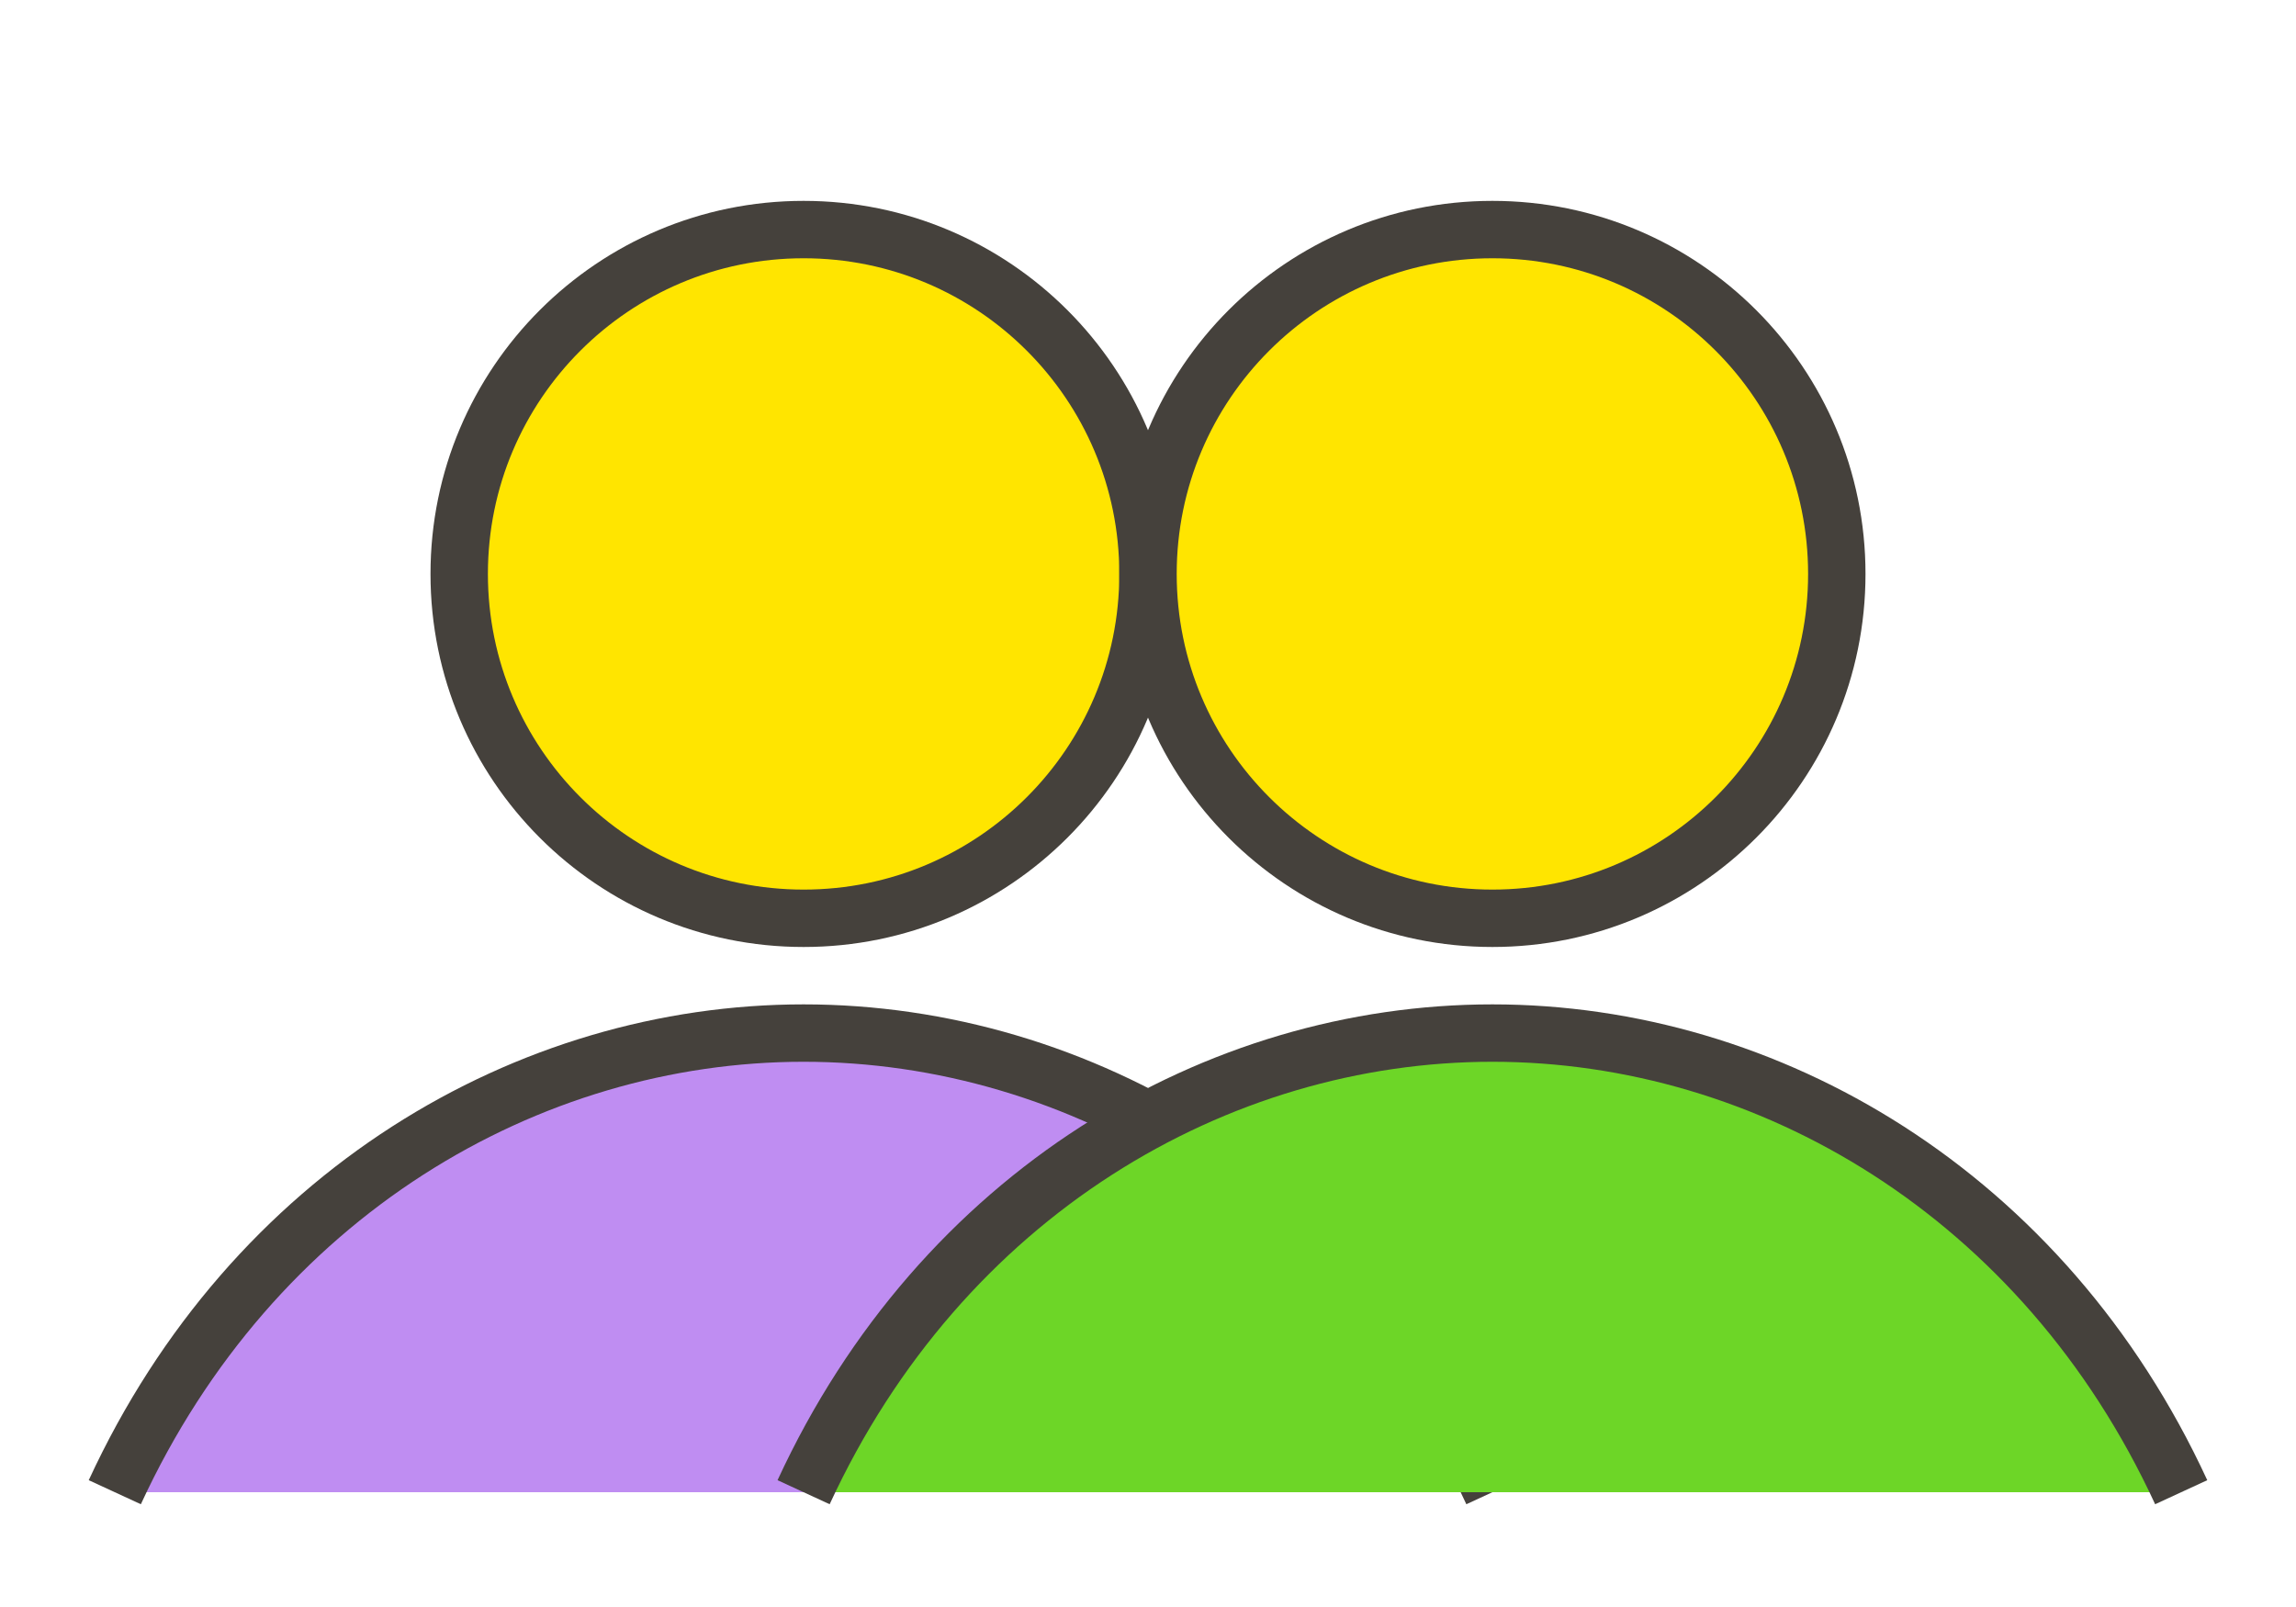
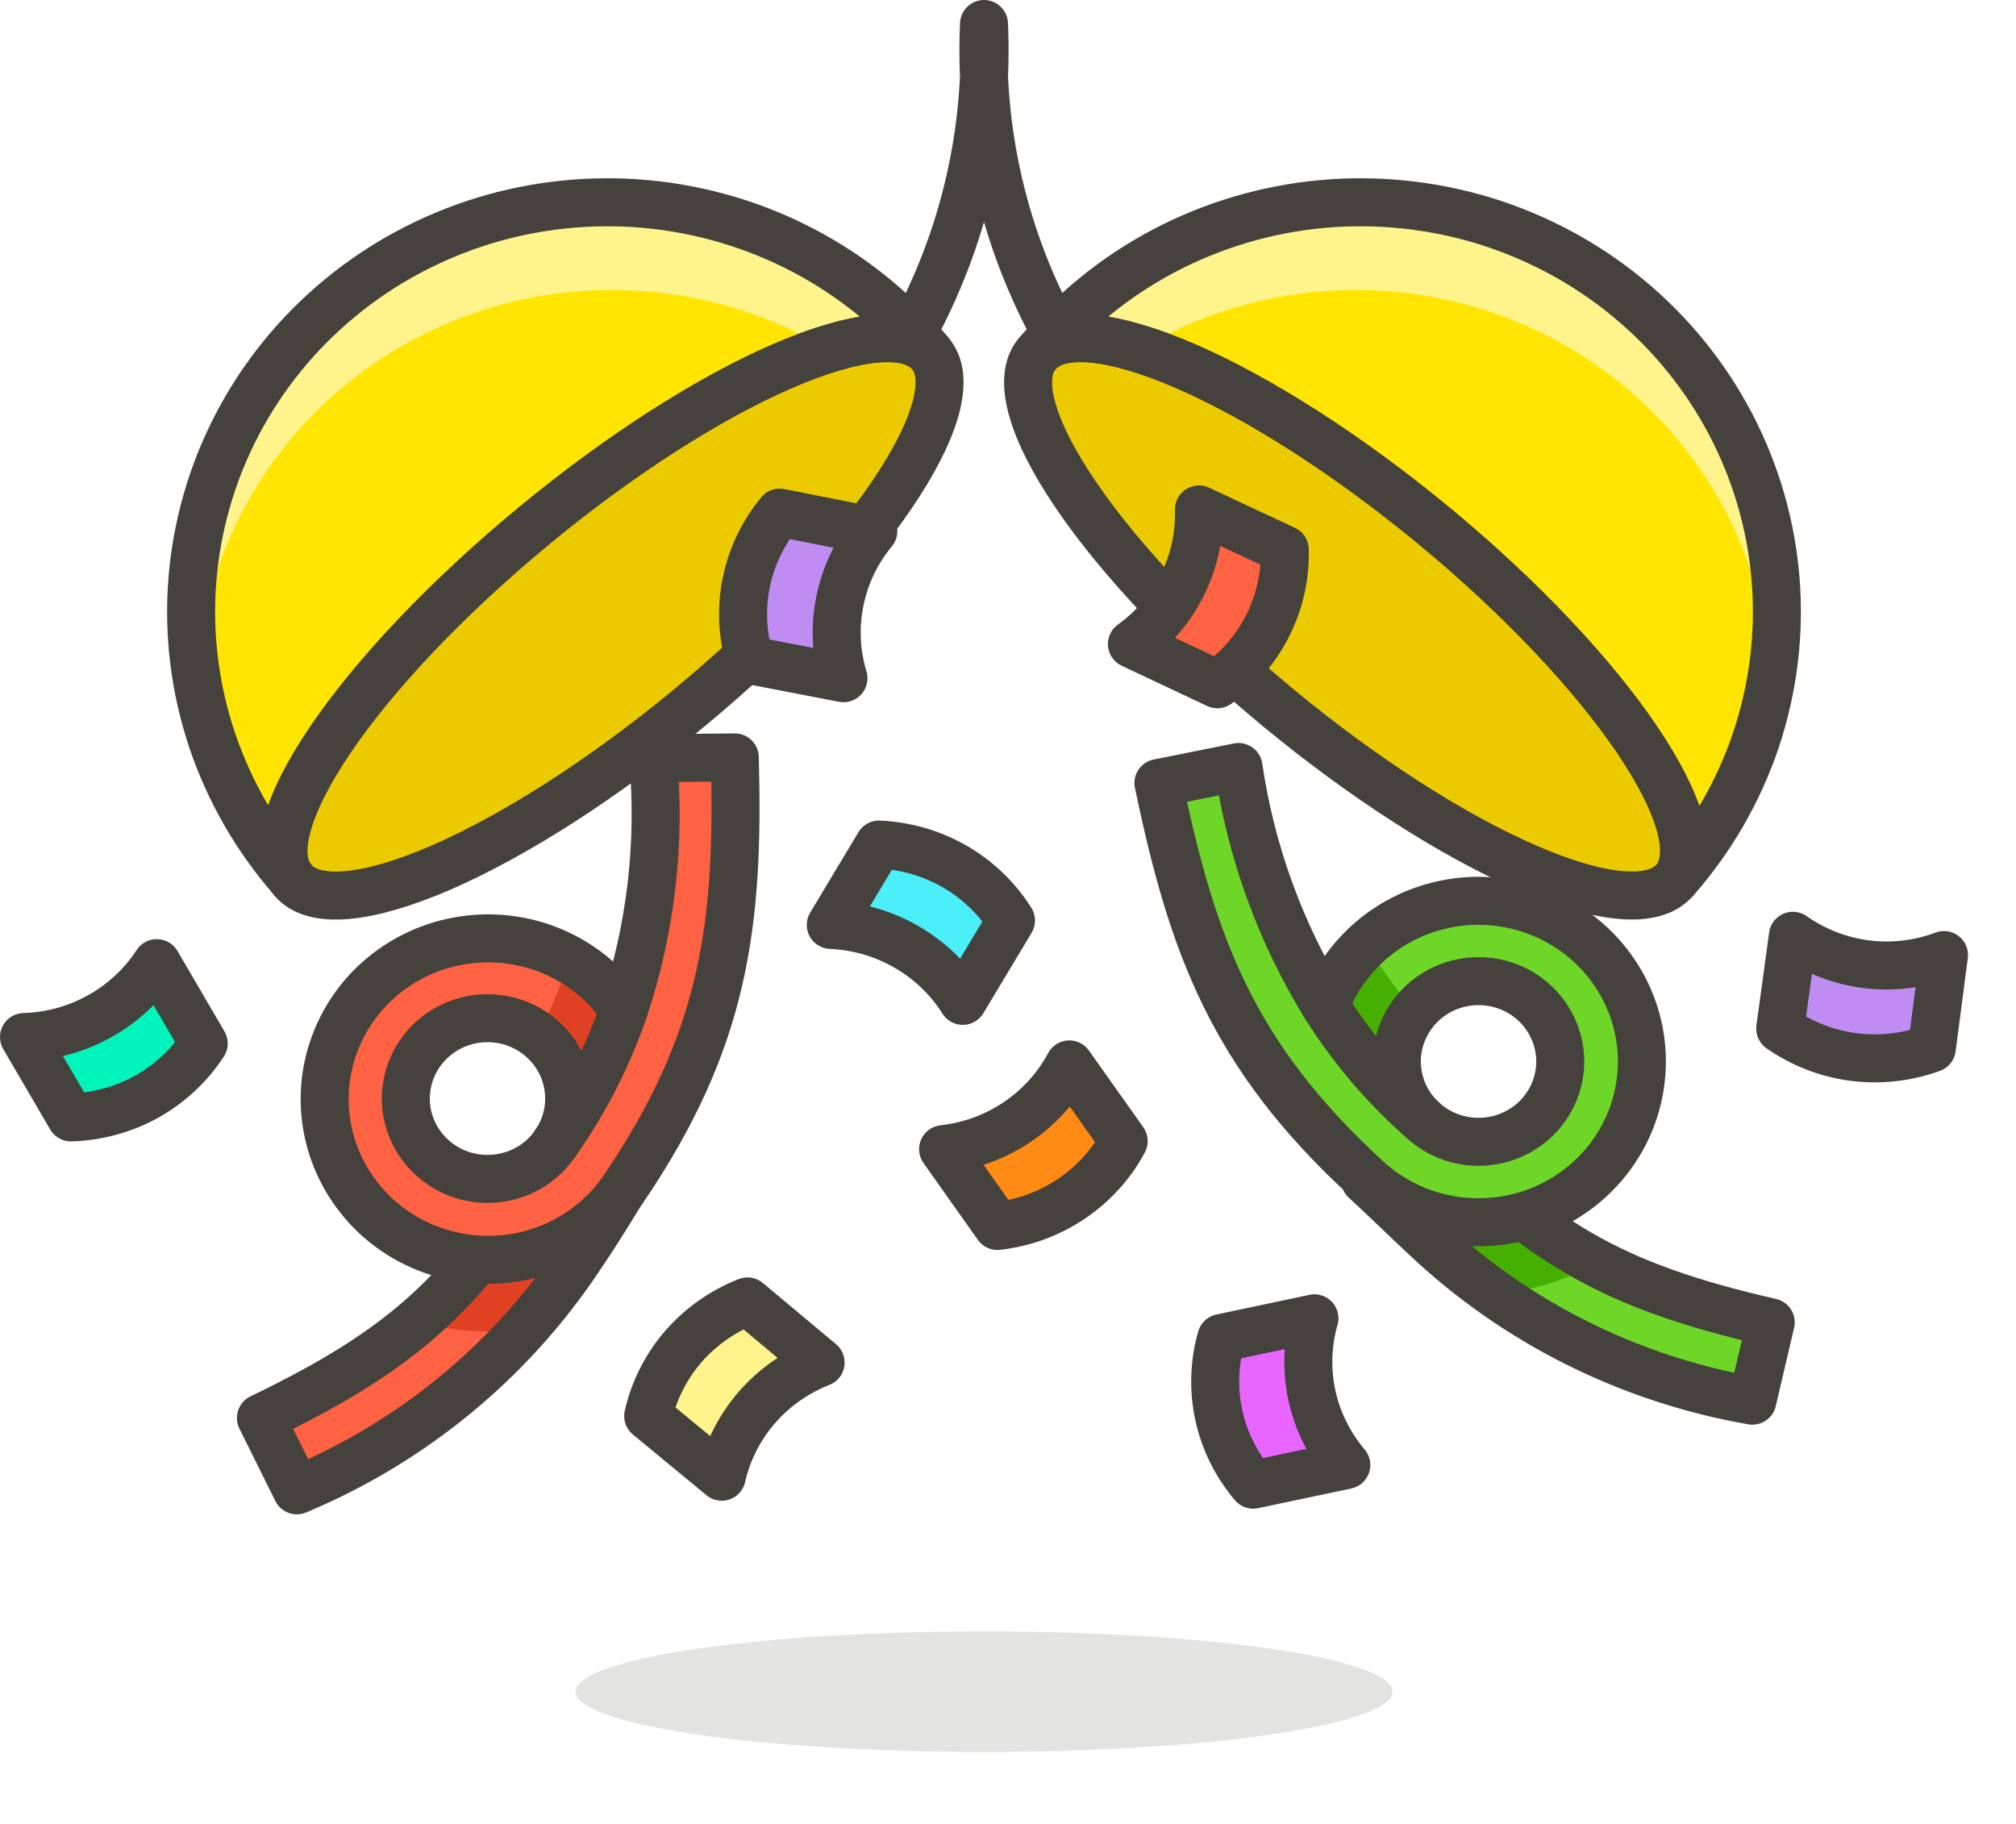
- <svg xmlns="http://www.w3.org/2000/svg" viewBox="0 0 20 14" aria-hidden="true">
-   <circle cx="7" cy="5" r="3" fill="#FFE500" stroke="#45413C" stroke-width="0.5" />
-   <circle cx="13" cy="5" r="3" fill="#FFE500" stroke="#45413C" stroke-width="0.5" />
-   <path d="M1 13c1.2-2.6 3.6-4 6-4s4.8 1.4 6 4" fill="#BF8DF2" stroke="#45413C" stroke-width="0.5" />
-   <path d="M7 13c1.2-2.6 3.6-4 6-4s4.8 1.4 6 4" fill="#6DD627" stroke="#45413C" stroke-width="0.5" />
+ <svg xmlns="http://www.w3.org/2000/svg" width="21" height="19" viewBox="0 0 21 19" fill="none" aria-hidden="true">
+   <path opacity="0.15" d="M5.995 17.622C5.995 17.789 6.443 17.948 7.241 18.066C8.04 18.184 9.122 18.25 10.251 18.25C11.379 18.25 12.461 18.184 13.259 18.066C14.057 17.948 14.506 17.789 14.506 17.622C14.506 17.456 14.057 17.296 13.259 17.178C12.461 17.06 11.379 16.994 10.251 16.994C9.122 16.994 8.04 17.06 7.241 17.178C6.443 17.296 5.995 17.456 5.995 17.622Z" fill="#45413C" />
+   <path d="M11.012 3.494C10.462 2.501 10.199 1.379 10.25 0.25C10.3 1.371 10.041 2.485 9.501 3.473" stroke="#45413C" stroke-width="0.5" stroke-linecap="round" stroke-linejoin="round" />
+   <path d="M3.051 9.17C3.157 9.294 3.348 9.347 3.614 9.324C3.879 9.301 4.213 9.203 4.596 9.037C4.979 8.87 5.405 8.637 5.849 8.352C6.292 8.066 6.745 7.734 7.18 7.374C7.616 7.013 8.027 6.632 8.389 6.251C8.751 5.87 9.057 5.498 9.29 5.155C9.523 4.812 9.678 4.505 9.747 4.252C9.815 3.999 9.796 3.805 9.689 3.68C9.583 3.556 9.392 3.504 9.126 3.526C8.861 3.549 8.527 3.647 8.144 3.814C7.761 3.98 7.335 4.213 6.891 4.499C6.448 4.784 5.995 5.116 5.56 5.477C5.124 5.837 4.713 6.219 4.351 6.599C3.989 6.98 3.683 7.352 3.45 7.695C3.217 8.038 3.062 8.345 2.993 8.598C2.925 8.851 2.944 9.045 3.051 9.17Z" fill="#EBCB00" stroke="#45413C" stroke-width="0.5" stroke-linecap="round" stroke-linejoin="round" />
+   <path d="M9.692 3.683C9.241 3.159 7.395 3.963 5.561 5.478C3.726 6.994 2.59 8.647 3.054 9.17C2.677 8.743 2.39 8.246 2.209 7.709C2.029 7.171 1.959 6.604 2.004 6.039C2.05 5.475 2.208 4.925 2.471 4.422C2.735 3.918 3.097 3.471 3.538 3.107C3.978 2.743 4.488 2.469 5.037 2.3C5.587 2.132 6.165 2.073 6.738 2.126C7.31 2.18 7.867 2.345 8.374 2.612C8.881 2.879 9.33 3.243 9.692 3.683Z" fill="#FFE500" />
+   <path d="M3.59 4.017C4.281 3.447 5.136 3.103 6.035 3.034C6.935 2.964 7.834 3.172 8.607 3.628C9.126 3.465 9.513 3.465 9.692 3.67C9.093 2.968 8.28 2.474 7.373 2.262C6.466 2.05 5.514 2.131 4.657 2.493C3.801 2.855 3.086 3.479 2.619 4.273C2.151 5.066 1.956 5.986 2.062 6.897C2.164 5.776 2.713 4.74 3.59 4.017Z" fill="#FFF48C" />
+   <path d="M9.692 3.683C9.241 3.159 7.395 3.963 5.561 5.478C3.726 6.994 2.59 8.647 3.054 9.17C2.677 8.743 2.39 8.246 2.209 7.709C2.029 7.171 1.959 6.604 2.004 6.039C2.05 5.475 2.208 4.925 2.471 4.422C2.735 3.918 3.097 3.471 3.538 3.107C3.978 2.743 4.488 2.469 5.037 2.3C5.587 2.132 6.165 2.073 6.738 2.126C7.31 2.18 7.867 2.345 8.374 2.612C8.881 2.879 9.33 3.243 9.692 3.683V3.683Z" stroke="#45413C" stroke-width="0.5" stroke-linecap="round" stroke-linejoin="round" />
+   <path d="M13.315 7.373C14.196 8.101 15.125 8.699 15.9 9.036C16.674 9.373 17.23 9.421 17.445 9.169C17.66 8.917 17.517 8.387 17.046 7.694C16.576 7.002 15.817 6.204 14.936 5.476C14.056 4.748 13.126 4.15 12.352 3.813C11.577 3.476 11.021 3.428 10.807 3.68C10.592 3.931 10.735 4.462 11.206 5.154C11.676 5.847 12.435 6.645 13.315 7.373Z" fill="#EBCB00" stroke="#45413C" stroke-width="0.5" stroke-linecap="round" stroke-linejoin="round" />
+   <path d="M10.808 3.683C11.259 3.159 13.105 3.963 14.94 5.478C16.774 6.994 17.893 8.647 17.446 9.17C17.823 8.743 18.11 8.246 18.291 7.709C18.471 7.171 18.541 6.604 18.496 6.039C18.451 5.475 18.292 4.925 18.029 4.422C17.765 3.918 17.403 3.471 16.962 3.107C16.522 2.743 16.012 2.469 15.463 2.3C14.913 2.132 14.335 2.073 13.762 2.126C13.19 2.18 12.633 2.345 12.126 2.612C11.619 2.879 11.171 3.243 10.808 3.683Z" fill="#FFE500" />
+   <path d="M16.91 4.017C16.219 3.447 15.364 3.103 14.464 3.034C13.565 2.964 12.666 3.172 11.893 3.628C11.374 3.465 10.986 3.465 10.808 3.67C11.406 2.969 12.218 2.476 13.124 2.264C14.029 2.052 14.98 2.132 15.835 2.493C16.691 2.853 17.405 3.475 17.874 4.266C18.343 5.057 18.54 5.975 18.437 6.885C18.333 5.768 17.784 4.737 16.91 4.017Z" fill="#FFF48C" />
+   <path d="M10.808 3.683C11.259 3.159 13.105 3.963 14.94 5.478C16.774 6.994 17.893 8.647 17.446 9.17C17.823 8.743 18.11 8.246 18.291 7.709C18.471 7.171 18.541 6.604 18.496 6.039C18.451 5.475 18.292 4.925 18.029 4.422C17.765 3.918 17.403 3.471 16.962 3.107C16.522 2.743 16.012 2.469 15.463 2.3C14.913 2.132 14.335 2.073 13.762 2.126C13.19 2.18 12.633 2.345 12.126 2.612C11.619 2.879 11.171 3.243 10.808 3.683V3.683Z" stroke="#45413C" stroke-width="0.5" stroke-linecap="round" stroke-linejoin="round" />
+   <path d="M2.122 10.87C1.973 11.099 1.769 11.289 1.528 11.424C1.287 11.558 1.016 11.632 0.739 11.64L0.25 10.803C0.527 10.795 0.797 10.721 1.038 10.586C1.279 10.452 1.484 10.262 1.633 10.033L2.122 10.87Z" fill="#00F5BC" stroke="#45413C" stroke-width="0.5" stroke-linecap="round" stroke-linejoin="round" />
+   <path d="M13.383 5.725C13.39 5.998 13.33 6.268 13.208 6.512C13.086 6.756 12.905 6.968 12.68 7.128L11.791 6.709C12.014 6.549 12.195 6.337 12.316 6.093C12.438 5.848 12.497 5.579 12.489 5.307L13.383 5.725Z" fill="#FF6242" stroke="#45413C" stroke-width="0.5" stroke-linecap="round" stroke-linejoin="round" />
+   <path d="M13.054 15.466C12.877 15.257 12.754 15.009 12.696 14.743C12.638 14.476 12.647 14.2 12.722 13.938L13.692 13.733C13.617 13.995 13.608 14.271 13.666 14.538C13.724 14.804 13.847 15.052 14.024 15.261L13.054 15.466Z" fill="#E866FF" stroke="#45413C" stroke-width="0.5" stroke-linecap="round" stroke-linejoin="round" />
+   <path d="M8.122 5.34C7.947 5.552 7.827 5.803 7.773 6.07C7.719 6.338 7.732 6.615 7.811 6.877L8.786 7.065C8.707 6.804 8.694 6.528 8.749 6.261C8.803 5.994 8.922 5.744 9.097 5.533L8.122 5.34Z" fill="#BF8DF2" stroke="#45413C" stroke-width="0.5" stroke-linecap="round" stroke-linejoin="round" />
+   <path d="M18.544 10.715C18.77 10.873 19.032 10.975 19.307 11.011C19.583 11.046 19.863 11.015 20.123 10.92L20.25 9.949C19.991 10.046 19.712 10.079 19.437 10.044C19.163 10.008 18.901 9.907 18.676 9.748L18.544 10.715Z" fill="#BF8DF2" stroke="#45413C" stroke-width="0.5" stroke-linecap="round" stroke-linejoin="round" />
+   <path d="M11.705 11.887C11.576 12.129 11.388 12.335 11.159 12.489C10.93 12.643 10.666 12.74 10.39 12.771L9.824 11.971C10.1 11.94 10.364 11.844 10.593 11.69C10.822 11.536 11.01 11.329 11.139 11.088L11.705 11.887Z" fill="#FF8A14" stroke="#45413C" stroke-width="0.5" stroke-linecap="round" stroke-linejoin="round" />
+   <path d="M9.156 8.798C9.434 8.81 9.704 8.888 9.944 9.026C10.183 9.164 10.385 9.357 10.531 9.589L10.029 10.426C9.883 10.194 9.681 10.001 9.441 9.863C9.202 9.725 8.932 9.647 8.654 9.635L9.156 8.798Z" fill="#4AEFF7" stroke="#45413C" stroke-width="0.5" stroke-linecap="round" stroke-linejoin="round" />
+   <path d="M6.752 14.751C6.812 14.484 6.938 14.236 7.118 14.027C7.299 13.82 7.528 13.658 7.786 13.557L8.548 14.194C8.291 14.295 8.063 14.456 7.883 14.663C7.704 14.87 7.578 15.117 7.518 15.383L6.752 14.751Z" fill="#FFF48C" stroke="#45413C" stroke-width="0.5" stroke-linecap="round" stroke-linejoin="round" />
+   <path d="M6.033 13.105C5.317 14.18 4.294 15.022 3.092 15.525L2.718 14.771C4.254 14.03 4.901 13.424 5.786 11.908L6.488 12.389C6.331 12.649 6.19 12.875 6.033 13.105Z" fill="#FF6242" />
+   <path d="M5.471 13.838C5.674 13.606 5.862 13.361 6.033 13.105C6.19 12.875 6.331 12.649 6.488 12.377L5.786 11.908C5.418 12.602 4.931 13.23 4.348 13.763C4.711 13.873 5.096 13.899 5.471 13.838Z" fill="#E04122" />
+   <path d="M6.033 13.105C5.317 14.18 4.294 15.022 3.092 15.525L2.718 14.771C4.254 14.03 4.901 13.424 5.786 11.908L6.488 12.389C6.331 12.649 6.19 12.875 6.033 13.105Z" stroke="#45413C" stroke-width="0.5" stroke-linecap="round" stroke-linejoin="round" />
+   <path d="M6.803 7.898C6.884 8.784 6.78 9.677 6.497 10.523C6.374 10.336 6.213 10.176 6.024 10.054C5.744 9.871 5.416 9.774 5.08 9.775C4.744 9.776 4.416 9.874 4.137 10.058C3.858 10.242 3.64 10.503 3.512 10.808C3.383 11.113 3.349 11.449 3.414 11.773C3.479 12.097 3.64 12.395 3.877 12.63C4.113 12.864 4.415 13.024 4.745 13.09C5.074 13.156 5.415 13.125 5.726 13C6.037 12.875 6.304 12.663 6.492 12.389C7.556 10.824 7.701 9.618 7.654 7.89L6.803 7.898ZM4.603 12.138C4.464 12.046 4.355 11.915 4.291 11.762C4.227 11.609 4.21 11.441 4.244 11.279C4.277 11.117 4.358 10.968 4.477 10.851C4.596 10.734 4.748 10.655 4.913 10.622C5.078 10.59 5.249 10.607 5.404 10.67C5.559 10.734 5.692 10.841 5.786 10.979C5.879 11.116 5.929 11.278 5.929 11.443C5.929 11.609 5.879 11.771 5.786 11.908C5.724 12 5.644 12.079 5.551 12.14C5.458 12.201 5.353 12.243 5.243 12.265C5.133 12.286 5.02 12.286 4.91 12.264C4.8 12.243 4.696 12.2 4.603 12.138Z" fill="#FF6242" />
+   <path d="M6.024 10.054L5.935 9.999C5.84 10.267 5.73 10.53 5.607 10.786C5.775 10.917 5.887 11.105 5.92 11.313C5.953 11.521 5.905 11.733 5.786 11.908C6.088 11.481 6.327 11.015 6.497 10.523C6.374 10.336 6.213 10.176 6.024 10.054Z" fill="#E04122" />
+   <path d="M6.803 7.898C6.884 8.784 6.78 9.677 6.497 10.523C6.374 10.336 6.213 10.176 6.024 10.054C5.744 9.871 5.416 9.774 5.08 9.775C4.744 9.776 4.416 9.874 4.137 10.058C3.858 10.242 3.64 10.503 3.512 10.808C3.383 11.113 3.349 11.449 3.414 11.773C3.479 12.097 3.64 12.395 3.877 12.63C4.113 12.864 4.415 13.024 4.745 13.09C5.074 13.156 5.415 13.125 5.726 13C6.037 12.875 6.304 12.663 6.492 12.389C7.556 10.824 7.701 9.618 7.654 7.89L6.803 7.898ZM4.603 12.138C4.464 12.046 4.355 11.915 4.291 11.762C4.227 11.609 4.21 11.441 4.244 11.279C4.277 11.117 4.358 10.968 4.477 10.851C4.596 10.734 4.748 10.655 4.913 10.622C5.078 10.59 5.249 10.607 5.404 10.67C5.559 10.734 5.692 10.841 5.786 10.979C5.879 11.116 5.929 11.278 5.929 11.443C5.929 11.609 5.879 11.771 5.786 11.908C5.724 12 5.644 12.079 5.551 12.14C5.458 12.201 5.353 12.243 5.243 12.265C5.133 12.286 5.02 12.286 4.91 12.264C4.8 12.243 4.696 12.2 4.603 12.138Z" stroke="#45413C" stroke-width="0.5" stroke-linecap="round" stroke-linejoin="round" />
+   <path d="M5.786 11.908C6.088 11.481 6.327 11.015 6.497 10.523" stroke="#45413C" stroke-width="0.5" stroke-linecap="round" stroke-linejoin="round" />
+   <path d="M14.85 12.888C15.788 13.775 16.973 14.368 18.254 14.591L18.445 13.775C16.777 13.394 16.011 12.938 14.803 11.682L14.22 12.293C14.458 12.511 14.645 12.699 14.85 12.888Z" fill="#6DD627" />
+   <path d="M15.569 13.478C15.317 13.296 15.077 13.099 14.85 12.888C14.646 12.699 14.459 12.511 14.237 12.281L14.82 11.669C15.334 12.263 15.947 12.765 16.633 13.156C16.308 13.341 15.944 13.451 15.569 13.478Z" fill="#46B000" />
+   <path d="M14.85 12.888C15.788 13.775 16.973 14.368 18.254 14.591L18.445 13.775C16.777 13.394 16.011 12.938 14.803 11.682L14.22 12.293C14.458 12.511 14.645 12.699 14.85 12.888Z" stroke="#45413C" stroke-width="0.5" stroke-linecap="round" stroke-linejoin="round" />
+   <path d="M12.067 8.157C12.421 9.853 12.838 10.996 14.238 12.281C14.483 12.507 14.792 12.657 15.124 12.71C15.457 12.764 15.798 12.72 16.104 12.583C16.411 12.446 16.669 12.223 16.847 11.941C17.025 11.66 17.113 11.333 17.102 11.002C17.091 10.671 16.98 10.351 16.783 10.082C16.587 9.813 16.314 9.607 15.998 9.491C15.683 9.374 15.34 9.352 15.012 9.428C14.684 9.504 14.387 9.673 14.157 9.916C14.003 10.078 13.883 10.269 13.804 10.476C13.337 9.715 13.03 8.87 12.901 7.99L12.067 8.157ZM14.821 11.669C14.697 11.556 14.611 11.41 14.573 11.248C14.534 11.087 14.545 10.918 14.605 10.763C14.664 10.608 14.769 10.473 14.906 10.377C15.043 10.28 15.206 10.226 15.374 10.221C15.543 10.216 15.709 10.259 15.852 10.347C15.995 10.435 16.108 10.562 16.177 10.714C16.247 10.865 16.269 11.033 16.241 11.196C16.213 11.36 16.136 11.511 16.021 11.632C15.866 11.793 15.653 11.887 15.428 11.894C15.204 11.901 14.985 11.821 14.821 11.669Z" fill="#6DD627" />
+   <path d="M14.157 9.916L14.229 9.84C14.385 10.082 14.554 10.316 14.736 10.539C14.603 10.704 14.539 10.911 14.554 11.121C14.57 11.33 14.665 11.526 14.821 11.669C14.426 11.322 14.083 10.92 13.804 10.476C13.883 10.269 14.003 10.078 14.157 9.916Z" fill="#46B000" />
+   <path d="M12.067 8.157C12.421 9.853 12.838 10.996 14.238 12.281C14.483 12.507 14.792 12.657 15.124 12.71C15.457 12.764 15.798 12.72 16.104 12.583C16.411 12.446 16.669 12.223 16.847 11.941C17.025 11.66 17.113 11.333 17.102 11.002C17.091 10.671 16.98 10.351 16.783 10.082C16.587 9.813 16.314 9.607 15.998 9.491C15.683 9.374 15.34 9.352 15.012 9.428C14.684 9.504 14.387 9.673 14.157 9.916C14.003 10.078 13.883 10.269 13.804 10.476C13.337 9.715 13.03 8.87 12.901 7.99L12.067 8.157ZM14.821 11.669C14.697 11.556 14.611 11.41 14.573 11.248C14.534 11.087 14.545 10.918 14.605 10.763C14.664 10.608 14.769 10.473 14.906 10.377C15.043 10.28 15.206 10.226 15.374 10.221C15.543 10.216 15.709 10.259 15.852 10.347C15.995 10.435 16.108 10.562 16.177 10.714C16.247 10.865 16.269 11.033 16.241 11.196C16.213 11.36 16.136 11.511 16.021 11.632C15.866 11.793 15.653 11.887 15.428 11.894C15.204 11.901 14.985 11.821 14.821 11.669V11.669Z" stroke="#45413C" stroke-width="0.5" stroke-linecap="round" stroke-linejoin="round" />
+   <path d="M14.821 11.669C14.426 11.322 14.083 10.92 13.804 10.476" stroke="#45413C" stroke-width="0.5" stroke-linecap="round" stroke-linejoin="round" />
</svg>
